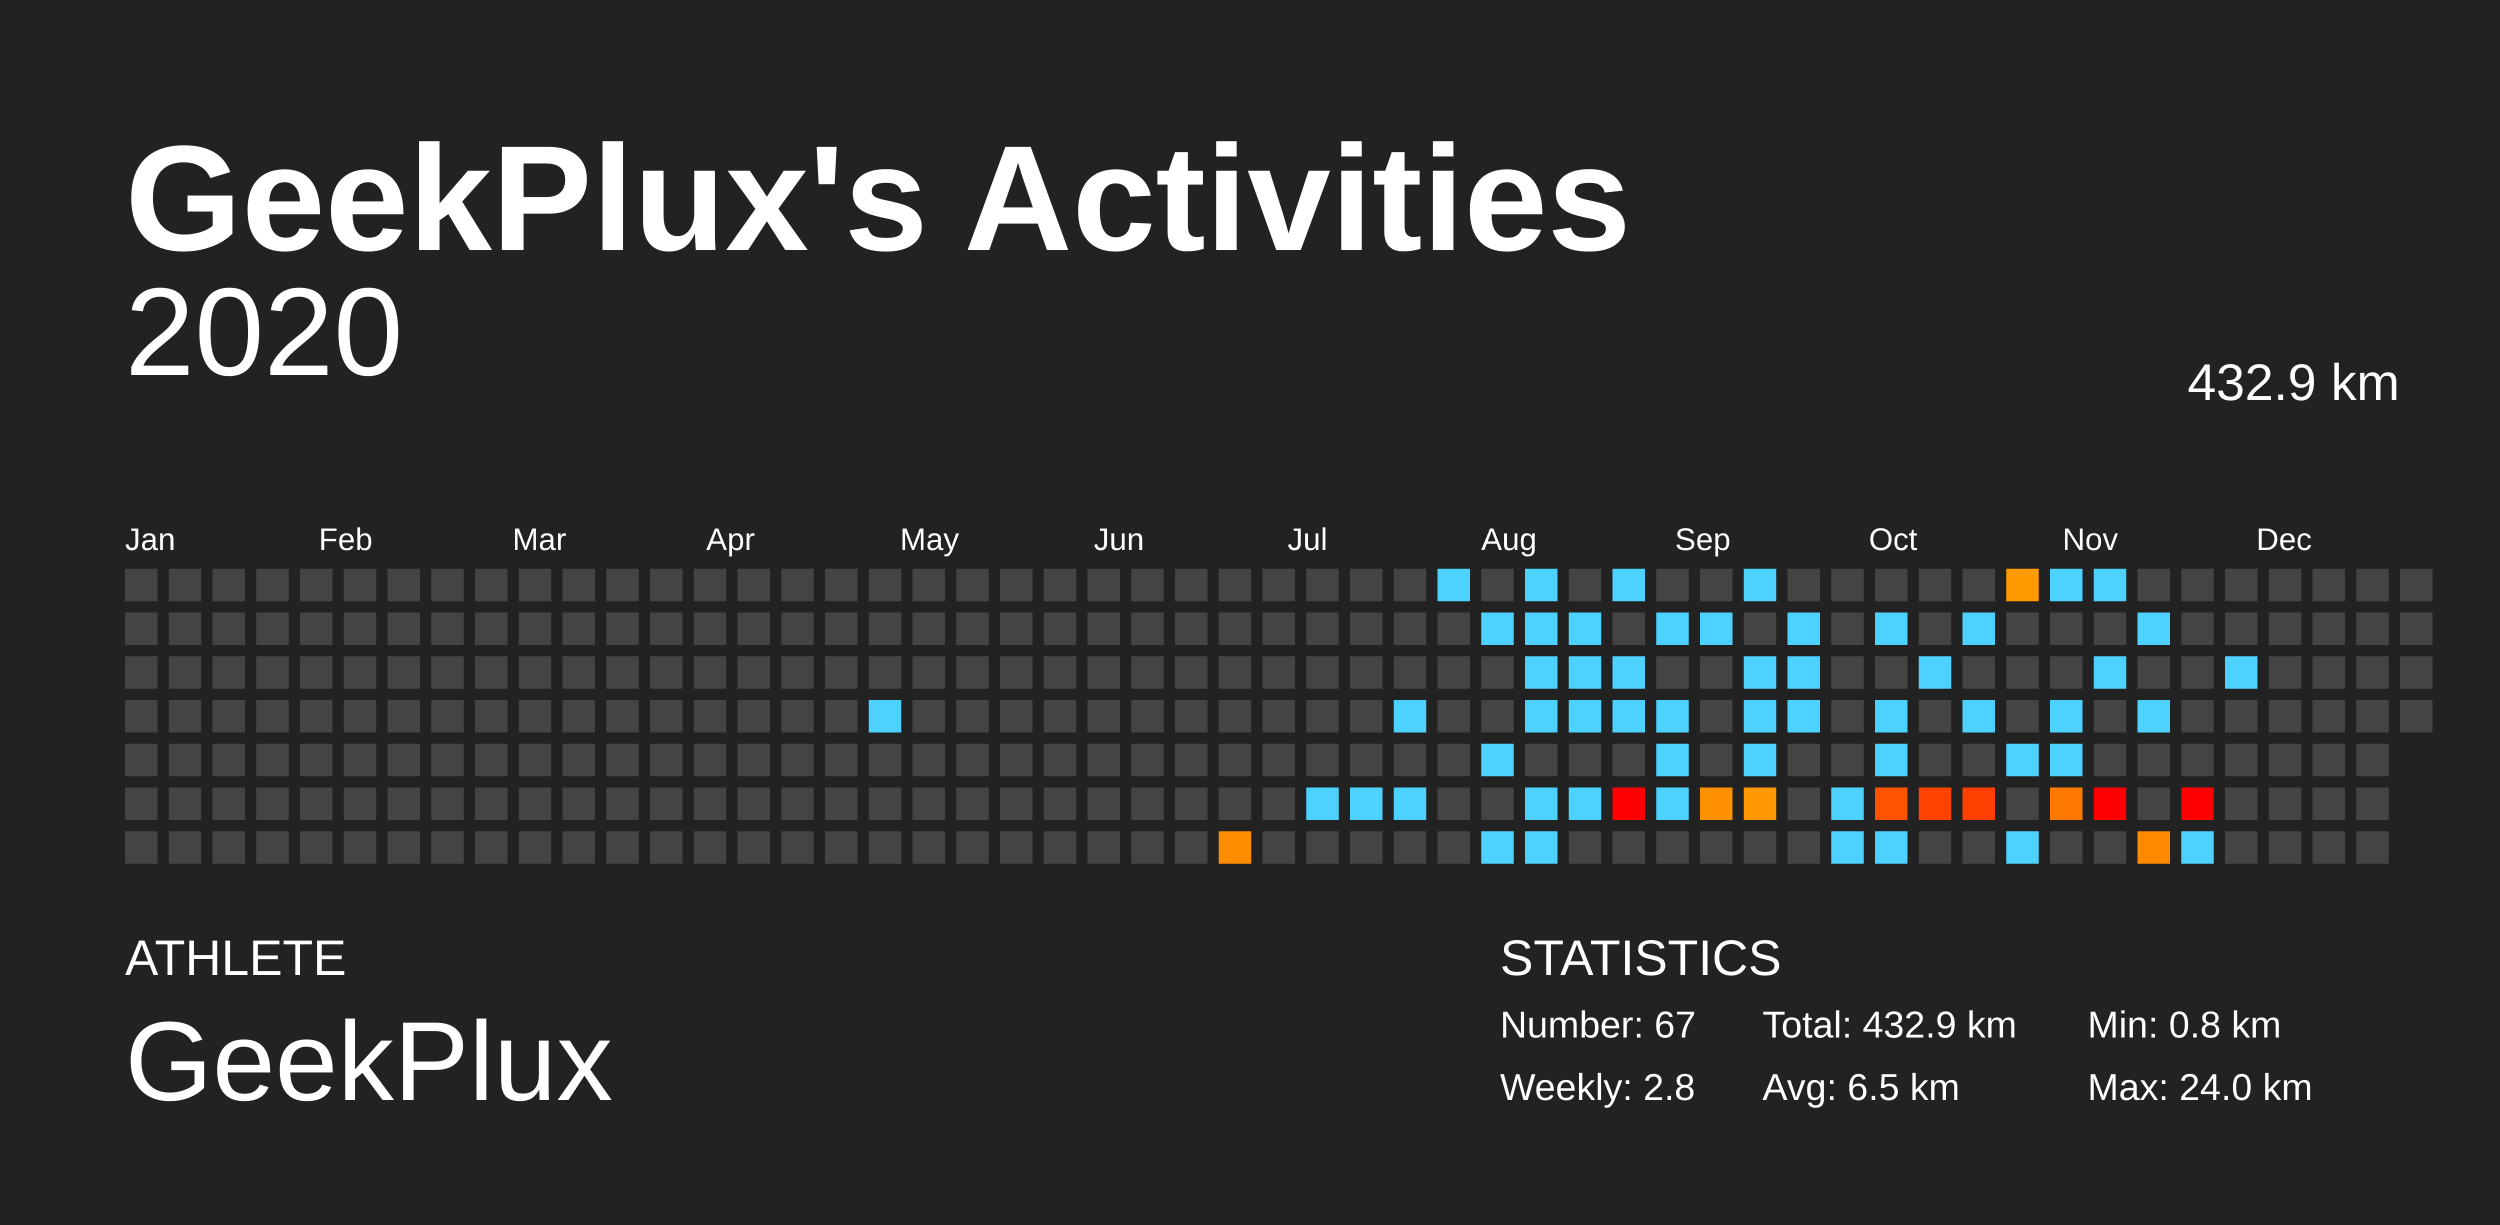
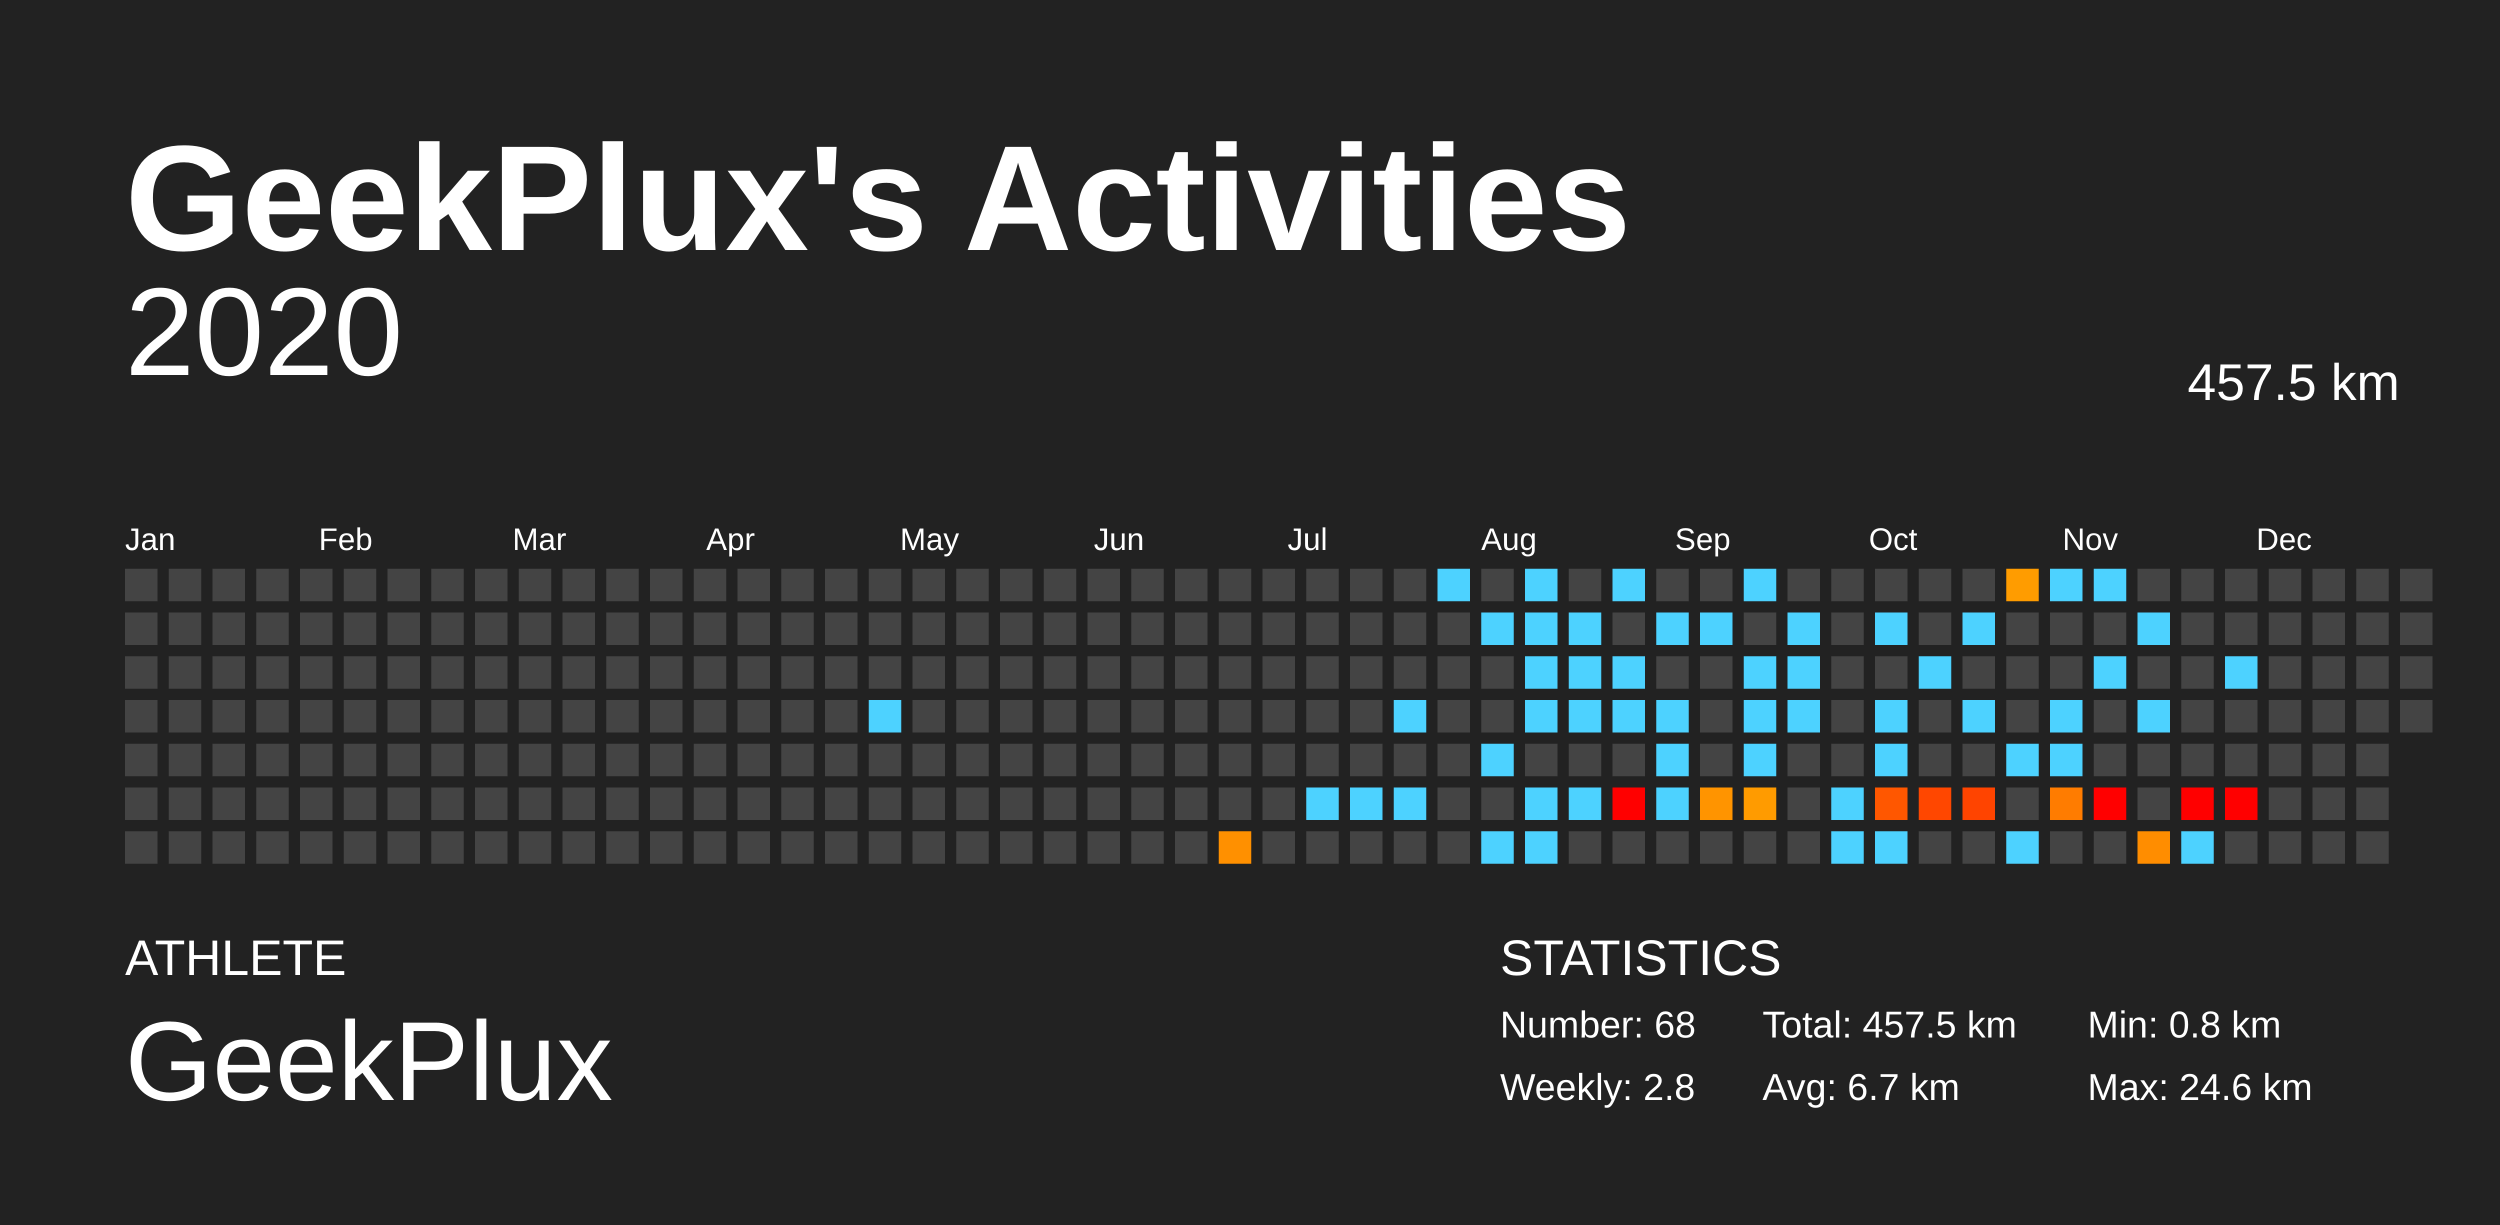
<svg xmlns="http://www.w3.org/2000/svg" baseProfile="full" height="98mm" version="1.1" viewBox="0,0,200,98" width="200mm">
  <defs />
  <rect fill="#222222" height="98" width="200" x="0" y="0" />
  <text fill="#FFFFFF" style="font-size:12px; font-family:Arial; font-weight:bold;" x="10" y="20">GeekPlux's Activities</text>
  <text fill="#FFFFFF" style="font-size:4px; font-family:Arial" x="10" y="78">ATHLETE</text>
  <text fill="#FFFFFF" style="font-size:9px; font-family:Arial" x="10" y="88">GeekPlux</text>
  <text fill="#FFFFFF" style="font-size:4px; font-family:Arial" x="120" y="78">STATISTICS</text>
-   <text fill="#FFFFFF" style="font-size:3px; font-family:Arial" x="120" y="83">Number: 67</text>
+   <text fill="#FFFFFF" style="font-size:3px; font-family:Arial" x="120" y="83">Number: 68</text>
  <text fill="#FFFFFF" style="font-size:3px; font-family:Arial" x="120" y="88">Weekly: 2.8</text>
-   <text fill="#FFFFFF" style="font-size:3px; font-family:Arial" x="141" y="83">Total: 432.9 km</text>
-   <text fill="#FFFFFF" style="font-size:3px; font-family:Arial" x="141" y="88">Avg: 6.5 km</text>
+   <text fill="#FFFFFF" style="font-size:3px; font-family:Arial" x="141" y="83">Total: 457.5 km</text>
+   <text fill="#FFFFFF" style="font-size:3px; font-family:Arial" x="141" y="88">Avg: 6.7 km</text>
  <text fill="#FFFFFF" style="font-size:3px; font-family:Arial" x="167" y="83">Min: 0.8 km</text>
-   <text fill="#FFFFFF" style="font-size:3px; font-family:Arial" x="167" y="88">Max: 24.0 km</text>
+   <text fill="#FFFFFF" style="font-size:3px; font-family:Arial" x="167" y="88">Max: 24.6 km</text>
  <text alignment-baseline="hanging" fill="#FFFFFF" style="font-size:10.0px; font-family:Arial;" x="10" y="30">2020</text>
-   <text alignment-baseline="hanging" fill="#FFFFFF" style="font-size:4.125px; font-family:Arial;" x="175" y="32">432.9 km</text>
+   <text alignment-baseline="hanging" fill="#FFFFFF" style="font-size:4.125px; font-family:Arial;" x="175" y="32">457.5 km</text>
  <text fill="#FFFFFF" style="font-size:2.5px; font-family:Arial" x="10.0" y="44">Jan</text>
  <text fill="#FFFFFF" style="font-size:2.5px; font-family:Arial" x="25.5" y="44">Feb</text>
  <text fill="#FFFFFF" style="font-size:2.5px; font-family:Arial" x="41.0" y="44">Mar</text>
  <text fill="#FFFFFF" style="font-size:2.5px; font-family:Arial" x="56.5" y="44">Apr</text>
  <text fill="#FFFFFF" style="font-size:2.5px; font-family:Arial" x="72.0" y="44">May</text>
  <text fill="#FFFFFF" style="font-size:2.5px; font-family:Arial" x="87.5" y="44">Jun</text>
  <text fill="#FFFFFF" style="font-size:2.5px; font-family:Arial" x="103.0" y="44">Jul</text>
  <text fill="#FFFFFF" style="font-size:2.5px; font-family:Arial" x="118.5" y="44">Aug</text>
  <text fill="#FFFFFF" style="font-size:2.5px; font-family:Arial" x="134.0" y="44">Sep</text>
  <text fill="#FFFFFF" style="font-size:2.5px; font-family:Arial" x="149.5" y="44">Oct</text>
  <text fill="#FFFFFF" style="font-size:2.5px; font-family:Arial" x="165.0" y="44">Nov</text>
  <text fill="#FFFFFF" style="font-size:2.5px; font-family:Arial" x="180.5" y="44">Dec</text>
  <rect fill="#444444" height="2.6" width="2.6" x="10.0" y="45.5" />
  <rect fill="#444444" height="2.6" width="2.6" x="10.0" y="49.0" />
  <rect fill="#444444" height="2.6" width="2.6" x="10.0" y="52.5" />
  <rect fill="#444444" height="2.6" width="2.6" x="10.0" y="56.0" />
  <rect fill="#444444" height="2.6" width="2.6" x="10.0" y="59.5" />
  <rect fill="#444444" height="2.6" width="2.6" x="10.0" y="63.0" />
  <rect fill="#444444" height="2.6" width="2.6" x="10.0" y="66.5" />
  <rect fill="#444444" height="2.6" width="2.6" x="13.5" y="45.5" />
  <rect fill="#444444" height="2.6" width="2.6" x="13.5" y="49.0" />
  <rect fill="#444444" height="2.6" width="2.6" x="13.5" y="52.5" />
  <rect fill="#444444" height="2.6" width="2.6" x="13.5" y="56.0" />
  <rect fill="#444444" height="2.6" width="2.6" x="13.5" y="59.5" />
  <rect fill="#444444" height="2.6" width="2.6" x="13.5" y="63.0" />
  <rect fill="#444444" height="2.6" width="2.6" x="13.5" y="66.5" />
  <rect fill="#444444" height="2.6" width="2.6" x="17.0" y="45.5" />
  <rect fill="#444444" height="2.6" width="2.6" x="17.0" y="49.0" />
  <rect fill="#444444" height="2.6" width="2.6" x="17.0" y="52.5" />
  <rect fill="#444444" height="2.6" width="2.6" x="17.0" y="56.0" />
  <rect fill="#444444" height="2.6" width="2.6" x="17.0" y="59.5" />
  <rect fill="#444444" height="2.6" width="2.6" x="17.0" y="63.0" />
  <rect fill="#444444" height="2.6" width="2.6" x="17.0" y="66.5" />
  <rect fill="#444444" height="2.6" width="2.6" x="20.5" y="45.5" />
  <rect fill="#444444" height="2.6" width="2.6" x="20.5" y="49.0" />
  <rect fill="#444444" height="2.6" width="2.6" x="20.5" y="52.5" />
  <rect fill="#444444" height="2.6" width="2.6" x="20.5" y="56.0" />
  <rect fill="#444444" height="2.6" width="2.6" x="20.5" y="59.5" />
  <rect fill="#444444" height="2.6" width="2.6" x="20.5" y="63.0" />
  <rect fill="#444444" height="2.6" width="2.6" x="20.5" y="66.5" />
  <rect fill="#444444" height="2.6" width="2.6" x="24.0" y="45.5" />
  <rect fill="#444444" height="2.6" width="2.6" x="24.0" y="49.0" />
  <rect fill="#444444" height="2.6" width="2.6" x="24.0" y="52.5" />
  <rect fill="#444444" height="2.6" width="2.6" x="24.0" y="56.0" />
  <rect fill="#444444" height="2.6" width="2.6" x="24.0" y="59.5" />
  <rect fill="#444444" height="2.6" width="2.6" x="24.0" y="63.0" />
  <rect fill="#444444" height="2.6" width="2.6" x="24.0" y="66.5" />
  <rect fill="#444444" height="2.6" width="2.6" x="27.5" y="45.5" />
  <rect fill="#444444" height="2.6" width="2.6" x="27.5" y="49.0" />
  <rect fill="#444444" height="2.6" width="2.6" x="27.5" y="52.5" />
  <rect fill="#444444" height="2.6" width="2.6" x="27.5" y="56.0" />
  <rect fill="#444444" height="2.6" width="2.6" x="27.5" y="59.5" />
  <rect fill="#444444" height="2.6" width="2.6" x="27.5" y="63.0" />
  <rect fill="#444444" height="2.6" width="2.6" x="27.5" y="66.5" />
  <rect fill="#444444" height="2.6" width="2.6" x="31.0" y="45.5" />
  <rect fill="#444444" height="2.6" width="2.6" x="31.0" y="49.0" />
  <rect fill="#444444" height="2.6" width="2.6" x="31.0" y="52.5" />
  <rect fill="#444444" height="2.6" width="2.6" x="31.0" y="56.0" />
  <rect fill="#444444" height="2.6" width="2.6" x="31.0" y="59.5" />
  <rect fill="#444444" height="2.6" width="2.6" x="31.0" y="63.0" />
  <rect fill="#444444" height="2.6" width="2.6" x="31.0" y="66.5" />
  <rect fill="#444444" height="2.6" width="2.6" x="34.5" y="45.5" />
  <rect fill="#444444" height="2.6" width="2.6" x="34.5" y="49.0" />
  <rect fill="#444444" height="2.6" width="2.6" x="34.5" y="52.5" />
  <rect fill="#444444" height="2.6" width="2.6" x="34.5" y="56.0" />
  <rect fill="#444444" height="2.6" width="2.6" x="34.5" y="59.5" />
  <rect fill="#444444" height="2.6" width="2.6" x="34.5" y="63.0" />
  <rect fill="#444444" height="2.6" width="2.6" x="34.5" y="66.5" />
  <rect fill="#444444" height="2.6" width="2.6" x="38.0" y="45.5" />
  <rect fill="#444444" height="2.6" width="2.6" x="38.0" y="49.0" />
  <rect fill="#444444" height="2.6" width="2.6" x="38.0" y="52.5" />
  <rect fill="#444444" height="2.6" width="2.6" x="38.0" y="56.0" />
  <rect fill="#444444" height="2.6" width="2.6" x="38.0" y="59.5" />
  <rect fill="#444444" height="2.6" width="2.6" x="38.0" y="63.0" />
  <rect fill="#444444" height="2.6" width="2.6" x="38.0" y="66.5" />
  <rect fill="#444444" height="2.6" width="2.6" x="41.5" y="45.5" />
  <rect fill="#444444" height="2.6" width="2.6" x="41.5" y="49.0" />
  <rect fill="#444444" height="2.6" width="2.6" x="41.5" y="52.5" />
  <rect fill="#444444" height="2.6" width="2.6" x="41.5" y="56.0" />
  <rect fill="#444444" height="2.6" width="2.6" x="41.5" y="59.5" />
  <rect fill="#444444" height="2.6" width="2.6" x="41.5" y="63.0" />
  <rect fill="#444444" height="2.6" width="2.6" x="41.5" y="66.5" />
  <rect fill="#444444" height="2.6" width="2.6" x="45.0" y="45.5" />
  <rect fill="#444444" height="2.6" width="2.6" x="45.0" y="49.0" />
  <rect fill="#444444" height="2.6" width="2.6" x="45.0" y="52.5" />
  <rect fill="#444444" height="2.6" width="2.6" x="45.0" y="56.0" />
  <rect fill="#444444" height="2.6" width="2.6" x="45.0" y="59.5" />
  <rect fill="#444444" height="2.6" width="2.6" x="45.0" y="63.0" />
  <rect fill="#444444" height="2.6" width="2.6" x="45.0" y="66.5" />
  <rect fill="#444444" height="2.6" width="2.6" x="48.5" y="45.5" />
  <rect fill="#444444" height="2.6" width="2.6" x="48.5" y="49.0" />
  <rect fill="#444444" height="2.6" width="2.6" x="48.5" y="52.5" />
  <rect fill="#444444" height="2.6" width="2.6" x="48.5" y="56.0" />
  <rect fill="#444444" height="2.6" width="2.6" x="48.5" y="59.5" />
  <rect fill="#444444" height="2.6" width="2.6" x="48.5" y="63.0" />
  <rect fill="#444444" height="2.6" width="2.6" x="48.5" y="66.5" />
  <rect fill="#444444" height="2.6" width="2.6" x="52.0" y="45.5" />
  <rect fill="#444444" height="2.6" width="2.6" x="52.0" y="49.0" />
  <rect fill="#444444" height="2.6" width="2.6" x="52.0" y="52.5" />
  <rect fill="#444444" height="2.6" width="2.6" x="52.0" y="56.0" />
  <rect fill="#444444" height="2.6" width="2.6" x="52.0" y="59.5" />
  <rect fill="#444444" height="2.6" width="2.6" x="52.0" y="63.0" />
  <rect fill="#444444" height="2.6" width="2.6" x="52.0" y="66.5" />
  <rect fill="#444444" height="2.6" width="2.6" x="55.5" y="45.5" />
  <rect fill="#444444" height="2.6" width="2.6" x="55.5" y="49.0" />
  <rect fill="#444444" height="2.6" width="2.6" x="55.5" y="52.5" />
  <rect fill="#444444" height="2.6" width="2.6" x="55.5" y="56.0" />
  <rect fill="#444444" height="2.6" width="2.6" x="55.5" y="59.5" />
  <rect fill="#444444" height="2.6" width="2.6" x="55.5" y="63.0" />
  <rect fill="#444444" height="2.6" width="2.6" x="55.5" y="66.5" />
  <rect fill="#444444" height="2.6" width="2.6" x="59.0" y="45.5" />
  <rect fill="#444444" height="2.6" width="2.6" x="59.0" y="49.0" />
  <rect fill="#444444" height="2.6" width="2.6" x="59.0" y="52.5" />
  <rect fill="#444444" height="2.6" width="2.6" x="59.0" y="56.0" />
  <rect fill="#444444" height="2.6" width="2.6" x="59.0" y="59.5" />
  <rect fill="#444444" height="2.6" width="2.6" x="59.0" y="63.0" />
  <rect fill="#444444" height="2.6" width="2.6" x="59.0" y="66.5" />
  <rect fill="#444444" height="2.6" width="2.6" x="62.5" y="45.5" />
  <rect fill="#444444" height="2.6" width="2.6" x="62.5" y="49.0" />
  <rect fill="#444444" height="2.6" width="2.6" x="62.5" y="52.5" />
  <rect fill="#444444" height="2.6" width="2.6" x="62.5" y="56.0" />
  <rect fill="#444444" height="2.6" width="2.6" x="62.5" y="59.5" />
  <rect fill="#444444" height="2.6" width="2.6" x="62.5" y="63.0" />
  <rect fill="#444444" height="2.6" width="2.6" x="62.5" y="66.5" />
  <rect fill="#444444" height="2.6" width="2.6" x="66.0" y="45.5" />
  <rect fill="#444444" height="2.6" width="2.6" x="66.0" y="49.0" />
  <rect fill="#444444" height="2.6" width="2.6" x="66.0" y="52.5" />
  <rect fill="#444444" height="2.6" width="2.6" x="66.0" y="56.0" />
  <rect fill="#444444" height="2.6" width="2.6" x="66.0" y="59.5" />
  <rect fill="#444444" height="2.6" width="2.6" x="66.0" y="63.0" />
  <rect fill="#444444" height="2.6" width="2.6" x="66.0" y="66.5" />
  <rect fill="#444444" height="2.6" width="2.6" x="69.5" y="45.5" />
  <rect fill="#444444" height="2.6" width="2.6" x="69.5" y="49.0" />
  <rect fill="#444444" height="2.6" width="2.6" x="69.5" y="52.5" />
  <rect fill="#4dd2ff" height="2.6" width="2.6" x="69.5" y="56.0" />
  <rect fill="#444444" height="2.6" width="2.6" x="69.5" y="59.5" />
  <rect fill="#444444" height="2.6" width="2.6" x="69.5" y="63.0" />
  <rect fill="#444444" height="2.6" width="2.6" x="69.5" y="66.5" />
  <rect fill="#444444" height="2.6" width="2.6" x="73.0" y="45.5" />
  <rect fill="#444444" height="2.6" width="2.6" x="73.0" y="49.0" />
  <rect fill="#444444" height="2.6" width="2.6" x="73.0" y="52.5" />
  <rect fill="#444444" height="2.6" width="2.6" x="73.0" y="56.0" />
  <rect fill="#444444" height="2.6" width="2.6" x="73.0" y="59.5" />
  <rect fill="#444444" height="2.6" width="2.6" x="73.0" y="63.0" />
  <rect fill="#444444" height="2.6" width="2.6" x="73.0" y="66.5" />
  <rect fill="#444444" height="2.6" width="2.6" x="76.5" y="45.5" />
  <rect fill="#444444" height="2.6" width="2.6" x="76.5" y="49.0" />
  <rect fill="#444444" height="2.6" width="2.6" x="76.5" y="52.5" />
  <rect fill="#444444" height="2.6" width="2.6" x="76.5" y="56.0" />
  <rect fill="#444444" height="2.6" width="2.6" x="76.5" y="59.5" />
  <rect fill="#444444" height="2.6" width="2.6" x="76.5" y="63.0" />
  <rect fill="#444444" height="2.6" width="2.6" x="76.5" y="66.5" />
  <rect fill="#444444" height="2.6" width="2.6" x="80.0" y="45.5" />
  <rect fill="#444444" height="2.6" width="2.6" x="80.0" y="49.0" />
  <rect fill="#444444" height="2.6" width="2.6" x="80.0" y="52.5" />
  <rect fill="#444444" height="2.6" width="2.6" x="80.0" y="56.0" />
  <rect fill="#444444" height="2.6" width="2.6" x="80.0" y="59.5" />
  <rect fill="#444444" height="2.6" width="2.6" x="80.0" y="63.0" />
  <rect fill="#444444" height="2.6" width="2.6" x="80.0" y="66.5" />
  <rect fill="#444444" height="2.6" width="2.6" x="83.5" y="45.5" />
  <rect fill="#444444" height="2.6" width="2.6" x="83.5" y="49.0" />
  <rect fill="#444444" height="2.6" width="2.6" x="83.5" y="52.5" />
  <rect fill="#444444" height="2.6" width="2.6" x="83.5" y="56.0" />
  <rect fill="#444444" height="2.6" width="2.6" x="83.5" y="59.5" />
  <rect fill="#444444" height="2.6" width="2.6" x="83.5" y="63.0" />
  <rect fill="#444444" height="2.6" width="2.6" x="83.5" y="66.5" />
  <rect fill="#444444" height="2.6" width="2.6" x="87.0" y="45.5" />
  <rect fill="#444444" height="2.6" width="2.6" x="87.0" y="49.0" />
  <rect fill="#444444" height="2.6" width="2.6" x="87.0" y="52.5" />
  <rect fill="#444444" height="2.6" width="2.6" x="87.0" y="56.0" />
  <rect fill="#444444" height="2.6" width="2.6" x="87.0" y="59.5" />
  <rect fill="#444444" height="2.6" width="2.6" x="87.0" y="63.0" />
  <rect fill="#444444" height="2.6" width="2.6" x="87.0" y="66.5" />
  <rect fill="#444444" height="2.6" width="2.6" x="90.5" y="45.5" />
  <rect fill="#444444" height="2.6" width="2.6" x="90.5" y="49.0" />
  <rect fill="#444444" height="2.6" width="2.6" x="90.5" y="52.5" />
  <rect fill="#444444" height="2.6" width="2.6" x="90.5" y="56.0" />
  <rect fill="#444444" height="2.6" width="2.6" x="90.5" y="59.5" />
  <rect fill="#444444" height="2.6" width="2.6" x="90.5" y="63.0" />
  <rect fill="#444444" height="2.6" width="2.6" x="90.5" y="66.5" />
  <rect fill="#444444" height="2.6" width="2.6" x="94.0" y="45.5" />
  <rect fill="#444444" height="2.6" width="2.6" x="94.0" y="49.0" />
  <rect fill="#444444" height="2.6" width="2.6" x="94.0" y="52.5" />
  <rect fill="#444444" height="2.6" width="2.6" x="94.0" y="56.0" />
  <rect fill="#444444" height="2.6" width="2.6" x="94.0" y="59.5" />
  <rect fill="#444444" height="2.6" width="2.6" x="94.0" y="63.0" />
  <rect fill="#444444" height="2.6" width="2.6" x="94.0" y="66.5" />
  <rect fill="#444444" height="2.6" width="2.6" x="97.5" y="45.5" />
  <rect fill="#444444" height="2.6" width="2.6" x="97.5" y="49.0" />
  <rect fill="#444444" height="2.6" width="2.6" x="97.5" y="52.5" />
  <rect fill="#444444" height="2.6" width="2.6" x="97.5" y="56.0" />
  <rect fill="#444444" height="2.6" width="2.6" x="97.5" y="59.5" />
  <rect fill="#444444" height="2.6" width="2.6" x="97.5" y="63.0" />
-   <rect fill="#ff8d00" height="2.6" width="2.6" x="97.5" y="66.5" />
+   <rect fill="#ff9000" height="2.6" width="2.6" x="97.5" y="66.5" />
  <rect fill="#444444" height="2.6" width="2.6" x="101.0" y="45.5" />
  <rect fill="#444444" height="2.6" width="2.6" x="101.0" y="49.0" />
  <rect fill="#444444" height="2.6" width="2.6" x="101.0" y="52.5" />
  <rect fill="#444444" height="2.6" width="2.6" x="101.0" y="56.0" />
  <rect fill="#444444" height="2.6" width="2.6" x="101.0" y="59.5" />
  <rect fill="#444444" height="2.6" width="2.6" x="101.0" y="63.0" />
  <rect fill="#444444" height="2.6" width="2.6" x="101.0" y="66.5" />
  <rect fill="#444444" height="2.6" width="2.6" x="104.5" y="45.5" />
  <rect fill="#444444" height="2.6" width="2.6" x="104.5" y="49.0" />
  <rect fill="#444444" height="2.6" width="2.6" x="104.5" y="52.5" />
  <rect fill="#444444" height="2.6" width="2.6" x="104.5" y="56.0" />
  <rect fill="#444444" height="2.6" width="2.6" x="104.5" y="59.5" />
  <rect fill="#4dd2ff" height="2.6" width="2.6" x="104.5" y="63.0" />
  <rect fill="#444444" height="2.6" width="2.6" x="104.5" y="66.5" />
  <rect fill="#444444" height="2.6" width="2.6" x="108.0" y="45.5" />
  <rect fill="#444444" height="2.6" width="2.6" x="108.0" y="49.0" />
  <rect fill="#444444" height="2.6" width="2.6" x="108.0" y="52.5" />
  <rect fill="#444444" height="2.6" width="2.6" x="108.0" y="56.0" />
  <rect fill="#444444" height="2.6" width="2.6" x="108.0" y="59.5" />
  <rect fill="#4dd2ff" height="2.6" width="2.6" x="108.0" y="63.0" />
  <rect fill="#444444" height="2.6" width="2.6" x="108.0" y="66.5" />
  <rect fill="#444444" height="2.6" width="2.6" x="111.5" y="45.5" />
  <rect fill="#444444" height="2.6" width="2.6" x="111.5" y="49.0" />
  <rect fill="#444444" height="2.6" width="2.6" x="111.5" y="52.5" />
  <rect fill="#4dd2ff" height="2.6" width="2.6" x="111.5" y="56.0" />
  <rect fill="#444444" height="2.6" width="2.6" x="111.5" y="59.5" />
  <rect fill="#4dd2ff" height="2.6" width="2.6" x="111.5" y="63.0" />
  <rect fill="#444444" height="2.6" width="2.6" x="111.5" y="66.5" />
  <rect fill="#4dd2ff" height="2.6" width="2.6" x="115.0" y="45.5" />
  <rect fill="#444444" height="2.6" width="2.6" x="115.0" y="49.0" />
  <rect fill="#444444" height="2.6" width="2.6" x="115.0" y="52.5" />
  <rect fill="#444444" height="2.6" width="2.6" x="115.0" y="56.0" />
  <rect fill="#444444" height="2.6" width="2.6" x="115.0" y="59.5" />
  <rect fill="#444444" height="2.6" width="2.6" x="115.0" y="63.0" />
  <rect fill="#444444" height="2.6" width="2.6" x="115.0" y="66.5" />
  <rect fill="#444444" height="2.6" width="2.6" x="118.5" y="45.5" />
  <rect fill="#4dd2ff" height="2.6" width="2.6" x="118.5" y="49.0" />
  <rect fill="#444444" height="2.6" width="2.6" x="118.5" y="52.5" />
  <rect fill="#444444" height="2.6" width="2.6" x="118.5" y="56.0" />
  <rect fill="#4dd2ff" height="2.6" width="2.6" x="118.5" y="59.5" />
  <rect fill="#444444" height="2.6" width="2.6" x="118.5" y="63.0" />
  <rect fill="#4dd2ff" height="2.6" width="2.6" x="118.5" y="66.5" />
  <rect fill="#4dd2ff" height="2.6" width="2.6" x="122.0" y="45.5" />
  <rect fill="#4dd2ff" height="2.6" width="2.6" x="122.0" y="49.0" />
  <rect fill="#4dd2ff" height="2.6" width="2.6" x="122.0" y="52.5" />
  <rect fill="#4dd2ff" height="2.6" width="2.6" x="122.0" y="56.0" />
  <rect fill="#444444" height="2.6" width="2.6" x="122.0" y="59.5" />
  <rect fill="#4dd2ff" height="2.6" width="2.6" x="122.0" y="63.0" />
  <rect fill="#4dd2ff" height="2.6" width="2.6" x="122.0" y="66.5" />
  <rect fill="#444444" height="2.6" width="2.6" x="125.5" y="45.5" />
  <rect fill="#4dd2ff" height="2.6" width="2.6" x="125.5" y="49.0" />
  <rect fill="#4dd2ff" height="2.6" width="2.6" x="125.5" y="52.5" />
  <rect fill="#4dd2ff" height="2.6" width="2.6" x="125.5" y="56.0" />
  <rect fill="#444444" height="2.6" width="2.6" x="125.5" y="59.5" />
  <rect fill="#4dd2ff" height="2.6" width="2.6" x="125.5" y="63.0" />
  <rect fill="#444444" height="2.6" width="2.6" x="125.5" y="66.5" />
  <rect fill="#4dd2ff" height="2.6" width="2.6" x="129.0" y="45.5" />
  <rect fill="#444444" height="2.6" width="2.6" x="129.0" y="49.0" />
  <rect fill="#4dd2ff" height="2.6" width="2.6" x="129.0" y="52.5" />
  <rect fill="#4dd2ff" height="2.6" width="2.6" x="129.0" y="56.0" />
  <rect fill="#444444" height="2.6" width="2.6" x="129.0" y="59.5" />
  <rect fill="red" height="2.6" width="2.6" x="129.0" y="63.0" />
  <rect fill="#444444" height="2.6" width="2.6" x="129.0" y="66.5" />
  <rect fill="#444444" height="2.6" width="2.6" x="132.5" y="45.5" />
  <rect fill="#4dd2ff" height="2.6" width="2.6" x="132.5" y="49.0" />
  <rect fill="#444444" height="2.6" width="2.6" x="132.5" y="52.5" />
  <rect fill="#4dd2ff" height="2.6" width="2.6" x="132.5" y="56.0" />
  <rect fill="#4dd2ff" height="2.6" width="2.6" x="132.5" y="59.5" />
  <rect fill="#4dd2ff" height="2.6" width="2.6" x="132.5" y="63.0" />
  <rect fill="#444444" height="2.6" width="2.6" x="132.5" y="66.5" />
  <rect fill="#444444" height="2.6" width="2.6" x="136.0" y="45.5" />
  <rect fill="#4dd2ff" height="2.6" width="2.6" x="136.0" y="49.0" />
  <rect fill="#444444" height="2.6" width="2.6" x="136.0" y="52.5" />
  <rect fill="#444444" height="2.6" width="2.6" x="136.0" y="56.0" />
  <rect fill="#444444" height="2.6" width="2.6" x="136.0" y="59.5" />
-   <rect fill="#ff9100" height="2.6" width="2.6" x="136.0" y="63.0" />
+   <rect fill="#ff9400" height="2.6" width="2.6" x="136.0" y="63.0" />
  <rect fill="#444444" height="2.6" width="2.6" x="136.0" y="66.5" />
  <rect fill="#4dd2ff" height="2.6" width="2.6" x="139.5" y="45.5" />
  <rect fill="#444444" height="2.6" width="2.6" x="139.5" y="49.0" />
  <rect fill="#4dd2ff" height="2.6" width="2.6" x="139.5" y="52.5" />
  <rect fill="#4dd2ff" height="2.6" width="2.6" x="139.5" y="56.0" />
  <rect fill="#4dd2ff" height="2.6" width="2.6" x="139.5" y="59.5" />
-   <rect fill="#ff9800" height="2.6" width="2.6" x="139.5" y="63.0" />
+   <rect fill="#ff9b00" height="2.6" width="2.6" x="139.5" y="63.0" />
  <rect fill="#444444" height="2.6" width="2.6" x="139.5" y="66.5" />
  <rect fill="#444444" height="2.6" width="2.6" x="143.0" y="45.5" />
  <rect fill="#4dd2ff" height="2.6" width="2.6" x="143.0" y="49.0" />
  <rect fill="#4dd2ff" height="2.6" width="2.6" x="143.0" y="52.5" />
  <rect fill="#4dd2ff" height="2.6" width="2.6" x="143.0" y="56.0" />
  <rect fill="#444444" height="2.6" width="2.6" x="143.0" y="59.5" />
  <rect fill="#444444" height="2.6" width="2.6" x="143.0" y="63.0" />
  <rect fill="#444444" height="2.6" width="2.6" x="143.0" y="66.5" />
  <rect fill="#444444" height="2.6" width="2.6" x="146.5" y="45.5" />
  <rect fill="#444444" height="2.6" width="2.6" x="146.5" y="49.0" />
  <rect fill="#444444" height="2.6" width="2.6" x="146.5" y="52.5" />
  <rect fill="#444444" height="2.6" width="2.6" x="146.5" y="56.0" />
  <rect fill="#444444" height="2.6" width="2.6" x="146.5" y="59.5" />
  <rect fill="#4dd2ff" height="2.6" width="2.6" x="146.5" y="63.0" />
  <rect fill="#4dd2ff" height="2.6" width="2.6" x="146.5" y="66.5" />
  <rect fill="#444444" height="2.6" width="2.6" x="150.0" y="45.5" />
  <rect fill="#4dd2ff" height="2.6" width="2.6" x="150.0" y="49.0" />
  <rect fill="#444444" height="2.6" width="2.6" x="150.0" y="52.5" />
  <rect fill="#4dd2ff" height="2.6" width="2.6" x="150.0" y="56.0" />
  <rect fill="#4dd2ff" height="2.6" width="2.6" x="150.0" y="59.5" />
-   <rect fill="#ff5300" height="2.6" width="2.6" x="150.0" y="63.0" />
+   <rect fill="#ff5700" height="2.6" width="2.6" x="150.0" y="63.0" />
  <rect fill="#4dd2ff" height="2.6" width="2.6" x="150.0" y="66.5" />
  <rect fill="#444444" height="2.6" width="2.6" x="153.5" y="45.5" />
  <rect fill="#444444" height="2.6" width="2.6" x="153.5" y="49.0" />
  <rect fill="#4dd2ff" height="2.6" width="2.6" x="153.5" y="52.5" />
  <rect fill="#444444" height="2.6" width="2.6" x="153.5" y="56.0" />
  <rect fill="#444444" height="2.6" width="2.6" x="153.5" y="59.5" />
-   <rect fill="#ff4200" height="2.6" width="2.6" x="153.5" y="63.0" />
+   <rect fill="#ff4700" height="2.6" width="2.6" x="153.5" y="63.0" />
  <rect fill="#444444" height="2.6" width="2.6" x="153.5" y="66.5" />
  <rect fill="#444444" height="2.6" width="2.6" x="157.0" y="45.5" />
  <rect fill="#4dd2ff" height="2.6" width="2.6" x="157.0" y="49.0" />
  <rect fill="#444444" height="2.6" width="2.6" x="157.0" y="52.5" />
  <rect fill="#4dd2ff" height="2.6" width="2.6" x="157.0" y="56.0" />
  <rect fill="#444444" height="2.6" width="2.6" x="157.0" y="59.5" />
-   <rect fill="#ff3f00" height="2.6" width="2.6" x="157.0" y="63.0" />
+   <rect fill="#ff4400" height="2.6" width="2.6" x="157.0" y="63.0" />
  <rect fill="#444444" height="2.6" width="2.6" x="157.0" y="66.5" />
-   <rect fill="#ff9a00" height="2.6" width="2.6" x="160.5" y="45.5" />
+   <rect fill="#ff9c00" height="2.6" width="2.6" x="160.5" y="45.5" />
  <rect fill="#444444" height="2.6" width="2.6" x="160.5" y="49.0" />
  <rect fill="#444444" height="2.6" width="2.6" x="160.5" y="52.5" />
  <rect fill="#444444" height="2.6" width="2.6" x="160.5" y="56.0" />
  <rect fill="#4dd2ff" height="2.6" width="2.6" x="160.5" y="59.5" />
  <rect fill="#444444" height="2.6" width="2.6" x="160.5" y="63.0" />
  <rect fill="#4dd2ff" height="2.6" width="2.6" x="160.5" y="66.5" />
  <rect fill="#4dd2ff" height="2.6" width="2.6" x="164.0" y="45.5" />
  <rect fill="#444444" height="2.6" width="2.6" x="164.0" y="49.0" />
  <rect fill="#444444" height="2.6" width="2.6" x="164.0" y="52.5" />
  <rect fill="#4dd2ff" height="2.6" width="2.6" x="164.0" y="56.0" />
  <rect fill="#4dd2ff" height="2.6" width="2.6" x="164.0" y="59.5" />
-   <rect fill="#ff7900" height="2.6" width="2.6" x="164.0" y="63.0" />
+   <rect fill="#ff7c00" height="2.6" width="2.6" x="164.0" y="63.0" />
  <rect fill="#444444" height="2.6" width="2.6" x="164.0" y="66.5" />
  <rect fill="#4dd2ff" height="2.6" width="2.6" x="167.5" y="45.5" />
  <rect fill="#444444" height="2.6" width="2.6" x="167.5" y="49.0" />
  <rect fill="#4dd2ff" height="2.6" width="2.6" x="167.5" y="52.5" />
  <rect fill="#444444" height="2.6" width="2.6" x="167.5" y="56.0" />
  <rect fill="#444444" height="2.6" width="2.6" x="167.5" y="59.5" />
  <rect fill="red" height="2.6" width="2.6" x="167.5" y="63.0" />
  <rect fill="#444444" height="2.6" width="2.6" x="167.5" y="66.5" />
  <rect fill="#444444" height="2.6" width="2.6" x="171.0" y="45.5" />
  <rect fill="#4dd2ff" height="2.6" width="2.6" x="171.0" y="49.0" />
  <rect fill="#444444" height="2.6" width="2.6" x="171.0" y="52.5" />
  <rect fill="#4dd2ff" height="2.6" width="2.6" x="171.0" y="56.0" />
  <rect fill="#444444" height="2.6" width="2.6" x="171.0" y="59.5" />
  <rect fill="#444444" height="2.6" width="2.6" x="171.0" y="63.0" />
-   <rect fill="#ff8a00" height="2.6" width="2.6" x="171.0" y="66.5" />
+   <rect fill="#ff8d00" height="2.6" width="2.6" x="171.0" y="66.5" />
  <rect fill="#444444" height="2.6" width="2.6" x="174.5" y="45.5" />
  <rect fill="#444444" height="2.6" width="2.6" x="174.5" y="49.0" />
  <rect fill="#444444" height="2.6" width="2.6" x="174.5" y="52.5" />
  <rect fill="#444444" height="2.6" width="2.6" x="174.5" y="56.0" />
  <rect fill="#444444" height="2.6" width="2.6" x="174.5" y="59.5" />
  <rect fill="red" height="2.6" width="2.6" x="174.5" y="63.0" />
  <rect fill="#4dd2ff" height="2.6" width="2.6" x="174.5" y="66.5" />
  <rect fill="#444444" height="2.6" width="2.6" x="178.0" y="45.5" />
  <rect fill="#444444" height="2.6" width="2.6" x="178.0" y="49.0" />
  <rect fill="#4dd2ff" height="2.6" width="2.6" x="178.0" y="52.5" />
  <rect fill="#444444" height="2.6" width="2.6" x="178.0" y="56.0" />
  <rect fill="#444444" height="2.6" width="2.6" x="178.0" y="59.5" />
-   <rect fill="#444444" height="2.6" width="2.6" x="178.0" y="63.0" />
+   <rect fill="red" height="2.6" width="2.6" x="178.0" y="63.0" />
  <rect fill="#444444" height="2.6" width="2.6" x="178.0" y="66.5" />
  <rect fill="#444444" height="2.6" width="2.6" x="181.5" y="45.5" />
  <rect fill="#444444" height="2.6" width="2.6" x="181.5" y="49.0" />
  <rect fill="#444444" height="2.6" width="2.6" x="181.5" y="52.5" />
  <rect fill="#444444" height="2.6" width="2.6" x="181.5" y="56.0" />
  <rect fill="#444444" height="2.6" width="2.6" x="181.5" y="59.5" />
  <rect fill="#444444" height="2.6" width="2.6" x="181.5" y="63.0" />
  <rect fill="#444444" height="2.6" width="2.6" x="181.5" y="66.5" />
  <rect fill="#444444" height="2.6" width="2.6" x="185.0" y="45.5" />
  <rect fill="#444444" height="2.6" width="2.6" x="185.0" y="49.0" />
  <rect fill="#444444" height="2.6" width="2.6" x="185.0" y="52.5" />
  <rect fill="#444444" height="2.6" width="2.6" x="185.0" y="56.0" />
  <rect fill="#444444" height="2.6" width="2.6" x="185.0" y="59.5" />
  <rect fill="#444444" height="2.6" width="2.6" x="185.0" y="63.0" />
  <rect fill="#444444" height="2.6" width="2.6" x="185.0" y="66.5" />
  <rect fill="#444444" height="2.6" width="2.6" x="188.5" y="45.5" />
  <rect fill="#444444" height="2.6" width="2.6" x="188.5" y="49.0" />
  <rect fill="#444444" height="2.6" width="2.6" x="188.5" y="52.5" />
  <rect fill="#444444" height="2.6" width="2.6" x="188.5" y="56.0" />
  <rect fill="#444444" height="2.6" width="2.6" x="188.5" y="59.5" />
  <rect fill="#444444" height="2.6" width="2.6" x="188.5" y="63.0" />
  <rect fill="#444444" height="2.6" width="2.6" x="188.5" y="66.5" />
  <rect fill="#444444" height="2.6" width="2.6" x="192.0" y="45.5" />
  <rect fill="#444444" height="2.6" width="2.6" x="192.0" y="49.0" />
  <rect fill="#444444" height="2.6" width="2.6" x="192.0" y="52.5" />
  <rect fill="#444444" height="2.6" width="2.6" x="192.0" y="56.0" />
</svg>
